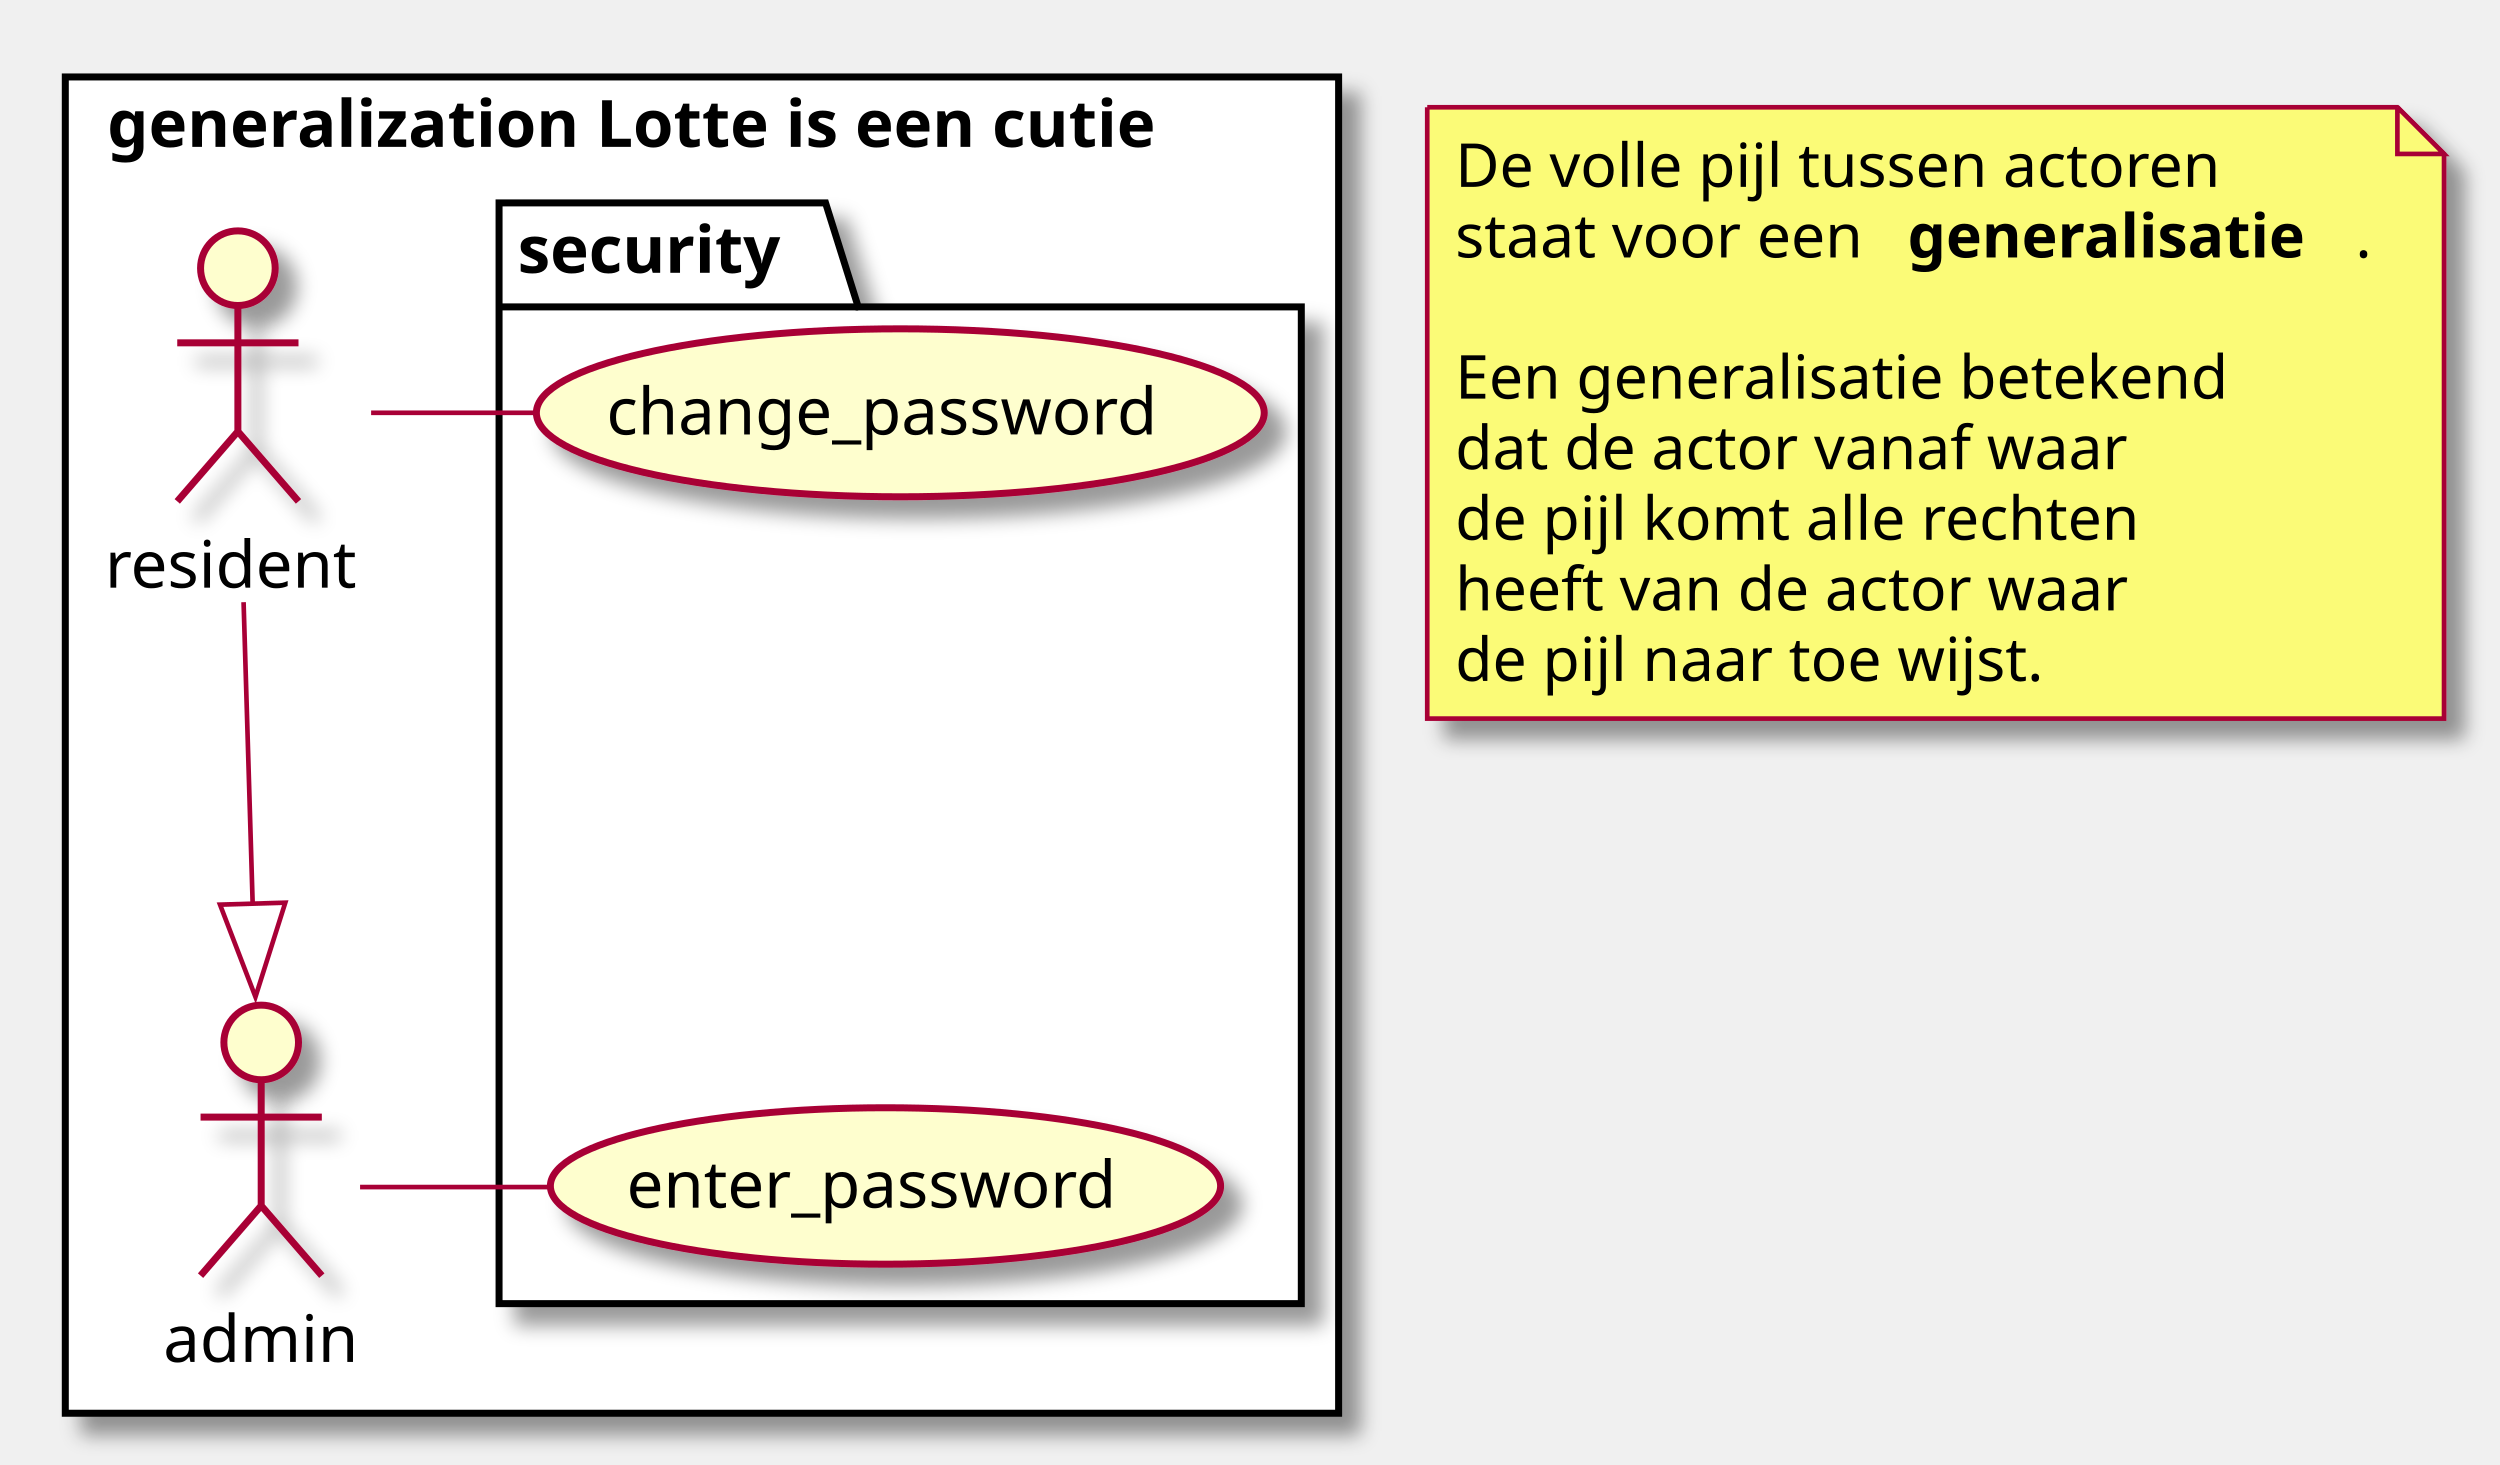
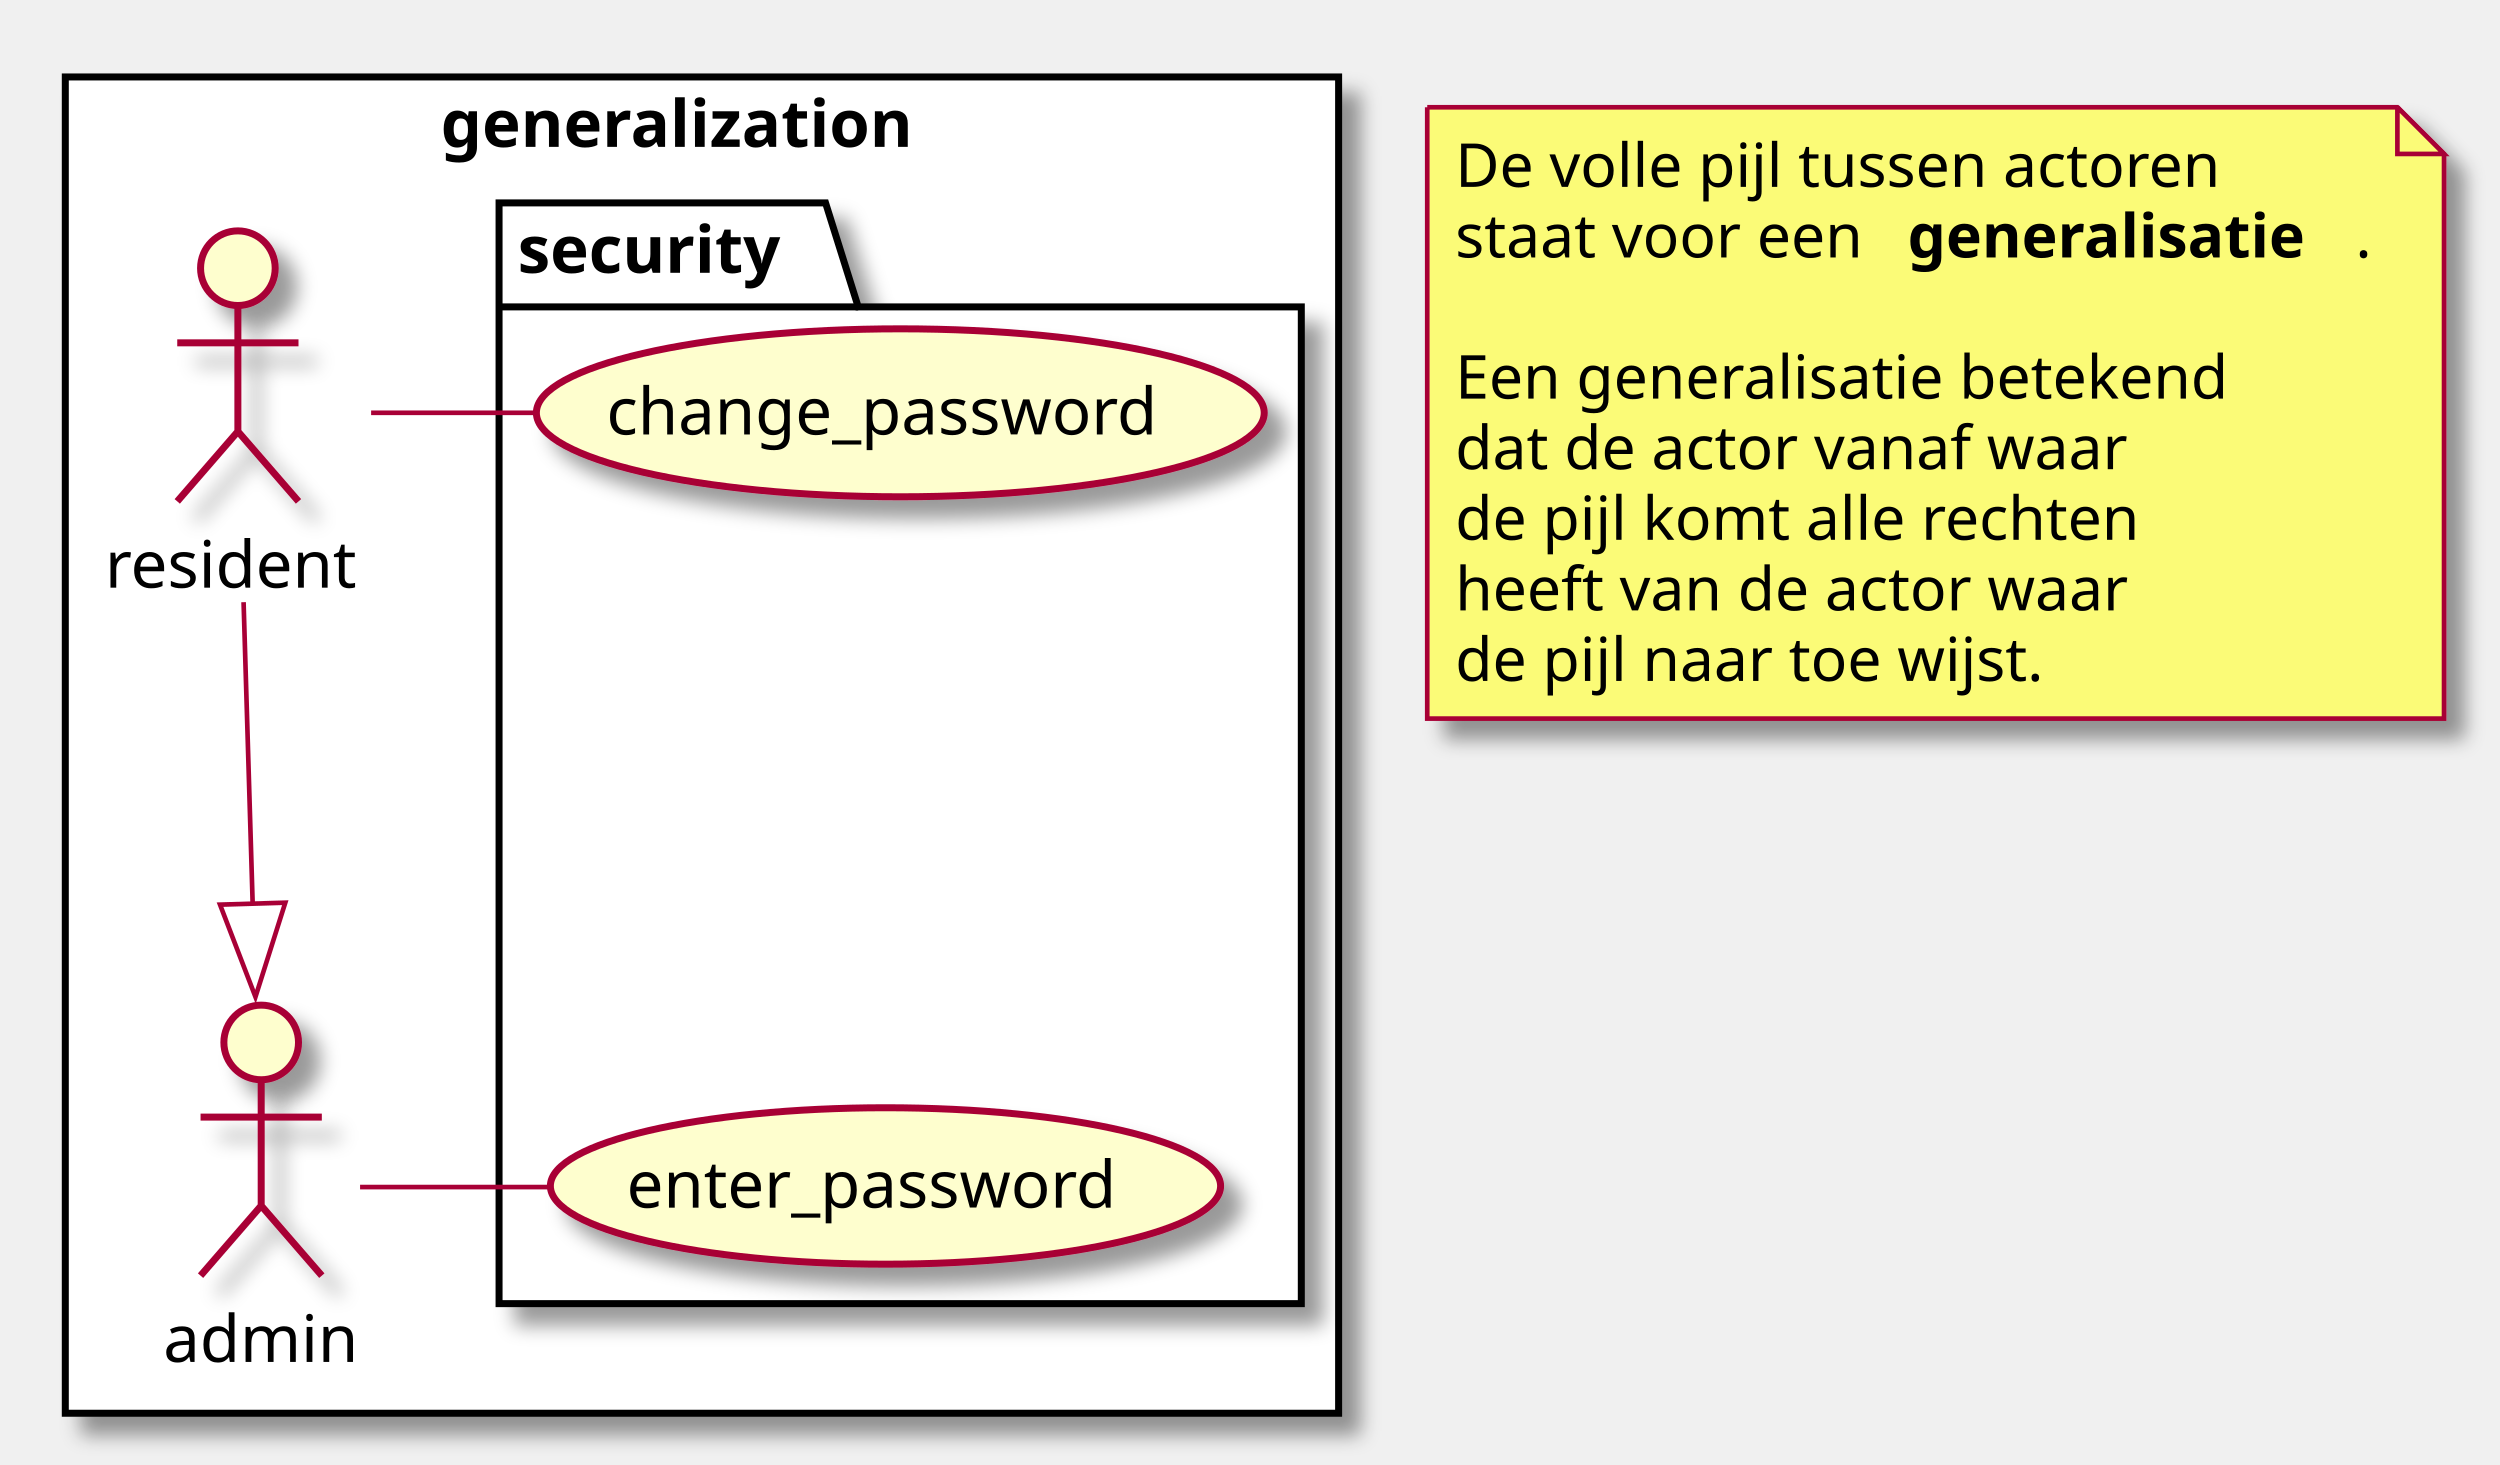
<svg xmlns="http://www.w3.org/2000/svg" contentScriptType="application/ecmascript" contentStyleType="text/css" height="314px" preserveAspectRatio="none" style="width:536px;height:314px;" version="1.1" viewBox="0 0 536 314" width="536px" zoomAndPan="magnify">
  <defs>
-     <filter height="300%" id="fl050hr975kq9" width="300%" x="-1" y="-1">
+     <filter height="300%" id="f50re6y9pvgv" width="300%" x="-1" y="-1">
      <feGaussianBlur result="blurOut" stdDeviation="2.0" />
      <feColorMatrix in="blurOut" result="blurOut2" type="matrix" values="0 0 0 0 0 0 0 0 0 0 0 0 0 0 0 0 0 0 .4 0" />
      <feOffset dx="4.0" dy="4.0" in="blurOut2" result="blurOut3" />
      <feBlend in="SourceGraphic" in2="blurOut3" mode="normal" />
    </filter>
  </defs>
  <g>
-     <rect fill="#FFFFFF" filter="url(#fl050hr975kq9)" height="286.5" style="stroke: #000000; stroke-width: 1.5;" width="273" x="14" y="16.5" />
-     <text fill="#000000" font-family="sans-serif" font-size="14" font-weight="bold" lengthAdjust="spacingAndGlyphs" textLength="255" x="23" y="31.495">generalization Lotte is een cutie</text>
-     <polygon fill="#FFFFFF" filter="url(#fl050hr975kq9)" points="107,43.5,177,43.5,184,65.797,279,65.797,279,279.5,107,279.5,107,43.5" style="stroke: #000000; stroke-width: 1.5;" />
+     <rect fill="#FFFFFF" filter="url(#f50re6y9pvgv)" height="286.5" style="stroke: #000000; stroke-width: 1.5;" width="273" x="14" y="16.5" />
+     <text fill="#000000" font-family="sans-serif" font-size="14" font-weight="bold" lengthAdjust="spacingAndGlyphs" textLength="112" x="94.5" y="31.495">generalization</text>
+     <polygon fill="#FFFFFF" filter="url(#f50re6y9pvgv)" points="107,43.5,177,43.5,184,65.797,279,65.797,279,279.5,107,279.5,107,43.5" style="stroke: #000000; stroke-width: 1.5;" />
    <line style="stroke: #000000; stroke-width: 1.5;" x1="107" x2="184" y1="65.797" y2="65.797" />
    <text fill="#000000" font-family="sans-serif" font-size="14" font-weight="bold" lengthAdjust="spacingAndGlyphs" textLength="64" x="111" y="58.495">security</text>
-     <ellipse cx="56" cy="223.5" fill="#FEFECE" filter="url(#fl050hr975kq9)" rx="8" ry="8" style="stroke: #A80036; stroke-width: 1.5;" />
-     <path d="M56,231.5 L56,258.5 M43,239.5 L69,239.5 M56,258.5 L43,273.5 M56,258.5 L69,273.5 " fill="none" filter="url(#fl050hr975kq9)" style="stroke: #A80036; stroke-width: 1.5;" />
+     <ellipse cx="56" cy="223.5" fill="#FEFECE" filter="url(#f50re6y9pvgv)" rx="8" ry="8" style="stroke: #A80036; stroke-width: 1.5;" />
+     <path d="M56,231.5 L56,258.5 M43,239.5 L69,239.5 M56,258.5 L43,273.5 M56,258.5 L69,273.5 " fill="none" filter="url(#f50re6y9pvgv)" style="stroke: #A80036; stroke-width: 1.5;" />
    <text fill="#000000" font-family="sans-serif" font-size="14" lengthAdjust="spacingAndGlyphs" textLength="42" x="35" y="291.995">admin</text>
-     <ellipse cx="51" cy="57.5" fill="#FEFECE" filter="url(#fl050hr975kq9)" rx="8" ry="8" style="stroke: #A80036; stroke-width: 1.5;" />
-     <path d="M51,65.5 L51,92.5 M38,73.5 L64,73.5 M51,92.5 L38,107.5 M51,92.5 L64,107.5 " fill="none" filter="url(#fl050hr975kq9)" style="stroke: #A80036; stroke-width: 1.5;" />
+     <ellipse cx="51" cy="57.5" fill="#FEFECE" filter="url(#f50re6y9pvgv)" rx="8" ry="8" style="stroke: #A80036; stroke-width: 1.5;" />
+     <path d="M51,65.5 L51,92.5 M38,73.5 L64,73.5 M51,92.5 L38,107.5 M51,92.5 L64,107.5 " fill="none" filter="url(#f50re6y9pvgv)" style="stroke: #A80036; stroke-width: 1.5;" />
    <text fill="#000000" font-family="sans-serif" font-size="14" lengthAdjust="spacingAndGlyphs" textLength="57" x="22.5" y="125.995">resident</text>
-     <ellipse cx="189.849" cy="254.27" fill="#FEFECE" filter="url(#fl050hr975kq9)" rx="71.849" ry="16.77" style="stroke: #A80036; stroke-width: 1.5;" />
+     <ellipse cx="189.849" cy="254.27" fill="#FEFECE" filter="url(#f50re6y9pvgv)" rx="71.849" ry="16.77" style="stroke: #A80036; stroke-width: 1.5;" />
    <text fill="#000000" font-family="sans-serif" font-size="14" lengthAdjust="spacingAndGlyphs" textLength="111" x="134.349" y="258.918">enter_password</text>
-     <ellipse cx="193.026" cy="88.505" fill="#FEFECE" filter="url(#fl050hr975kq9)" rx="78.026" ry="18.005" style="stroke: #A80036; stroke-width: 1.5;" />
+     <ellipse cx="193.026" cy="88.505" fill="#FEFECE" filter="url(#f50re6y9pvgv)" rx="78.026" ry="18.005" style="stroke: #A80036; stroke-width: 1.5;" />
    <text fill="#000000" font-family="sans-serif" font-size="14" lengthAdjust="spacingAndGlyphs" textLength="126" x="130.026" y="93.154">change_password</text>
-     <path d="M306,23 L306,154.062 L524,154.062 L524,33 L514,23 L306,23 " fill="#FBFB77" filter="url(#fl050hr975kq9)" style="stroke: #A80036; stroke-width: 1.0;" />
+     <path d="M306,23 L306,154.062 L524,154.062 L524,33 L514,23 L306,23 " fill="#FBFB77" filter="url(#f50re6y9pvgv)" style="stroke: #A80036; stroke-width: 1.0;" />
    <path d="M514,23 L514,33 L524,33 L514,23 " fill="#FBFB77" style="stroke: #A80036; stroke-width: 1.0;" />
    <text fill="#000000" font-family="sans-serif" font-size="13" lengthAdjust="spacingAndGlyphs" textLength="172" x="312" y="40.067">De volle pijl tussen actoren</text>
    <text fill="#000000" font-family="sans-serif" font-size="13" lengthAdjust="spacingAndGlyphs" textLength="93" x="312" y="55.2">staat voor een</text>
    <text fill="#000000" font-family="sans-serif" font-size="13" font-weight="bold" lengthAdjust="spacingAndGlyphs" textLength="96" x="409" y="55.2">generalisatie</text>
    <text fill="#000000" font-family="sans-serif" font-size="13" lengthAdjust="spacingAndGlyphs" textLength="4" x="505" y="55.2">.</text>
    <text fill="#000000" font-family="sans-serif" font-size="13" lengthAdjust="spacingAndGlyphs" textLength="0" x="316" y="70.332" />
    <text fill="#000000" font-family="sans-serif" font-size="13" lengthAdjust="spacingAndGlyphs" textLength="174" x="312" y="85.465">Een generalisatie betekend</text>
    <text fill="#000000" font-family="sans-serif" font-size="13" lengthAdjust="spacingAndGlyphs" textLength="151" x="312" y="100.598">dat de actor vanaf waar</text>
    <text fill="#000000" font-family="sans-serif" font-size="13" lengthAdjust="spacingAndGlyphs" textLength="153" x="312" y="115.731">de pijl komt alle rechten</text>
    <text fill="#000000" font-family="sans-serif" font-size="13" lengthAdjust="spacingAndGlyphs" textLength="151" x="312" y="130.864">heeft van de actor waar</text>
    <text fill="#000000" font-family="sans-serif" font-size="13" lengthAdjust="spacingAndGlyphs" textLength="130" x="312" y="145.997">de pijl naar toe wijst.</text>
    <path d="M77.199,254.5 C90.712,254.5 104.224,254.5 117.737,254.5 " fill="none" id="a1-uc1" style="stroke: #A80036; stroke-width: 1.0;" />
    <path d="M79.566,88.5 C91.235,88.5 102.903,88.5 114.571,88.5 " fill="none" id="a2-uc2" style="stroke: #A80036; stroke-width: 1.0;" />
    <path d="M52.223,129.108 C52.807,148.501 53.519,172.116 54.166,193.599 " fill="none" id="a2-&gt;a1" style="stroke: #A80036; stroke-width: 1.0;" />
    <polygon fill="none" points="61.167,193.534,54.772,213.736,47.173,193.956,61.167,193.534" style="stroke: #A80036; stroke-width: 1.0;" />
  </g>
</svg>
